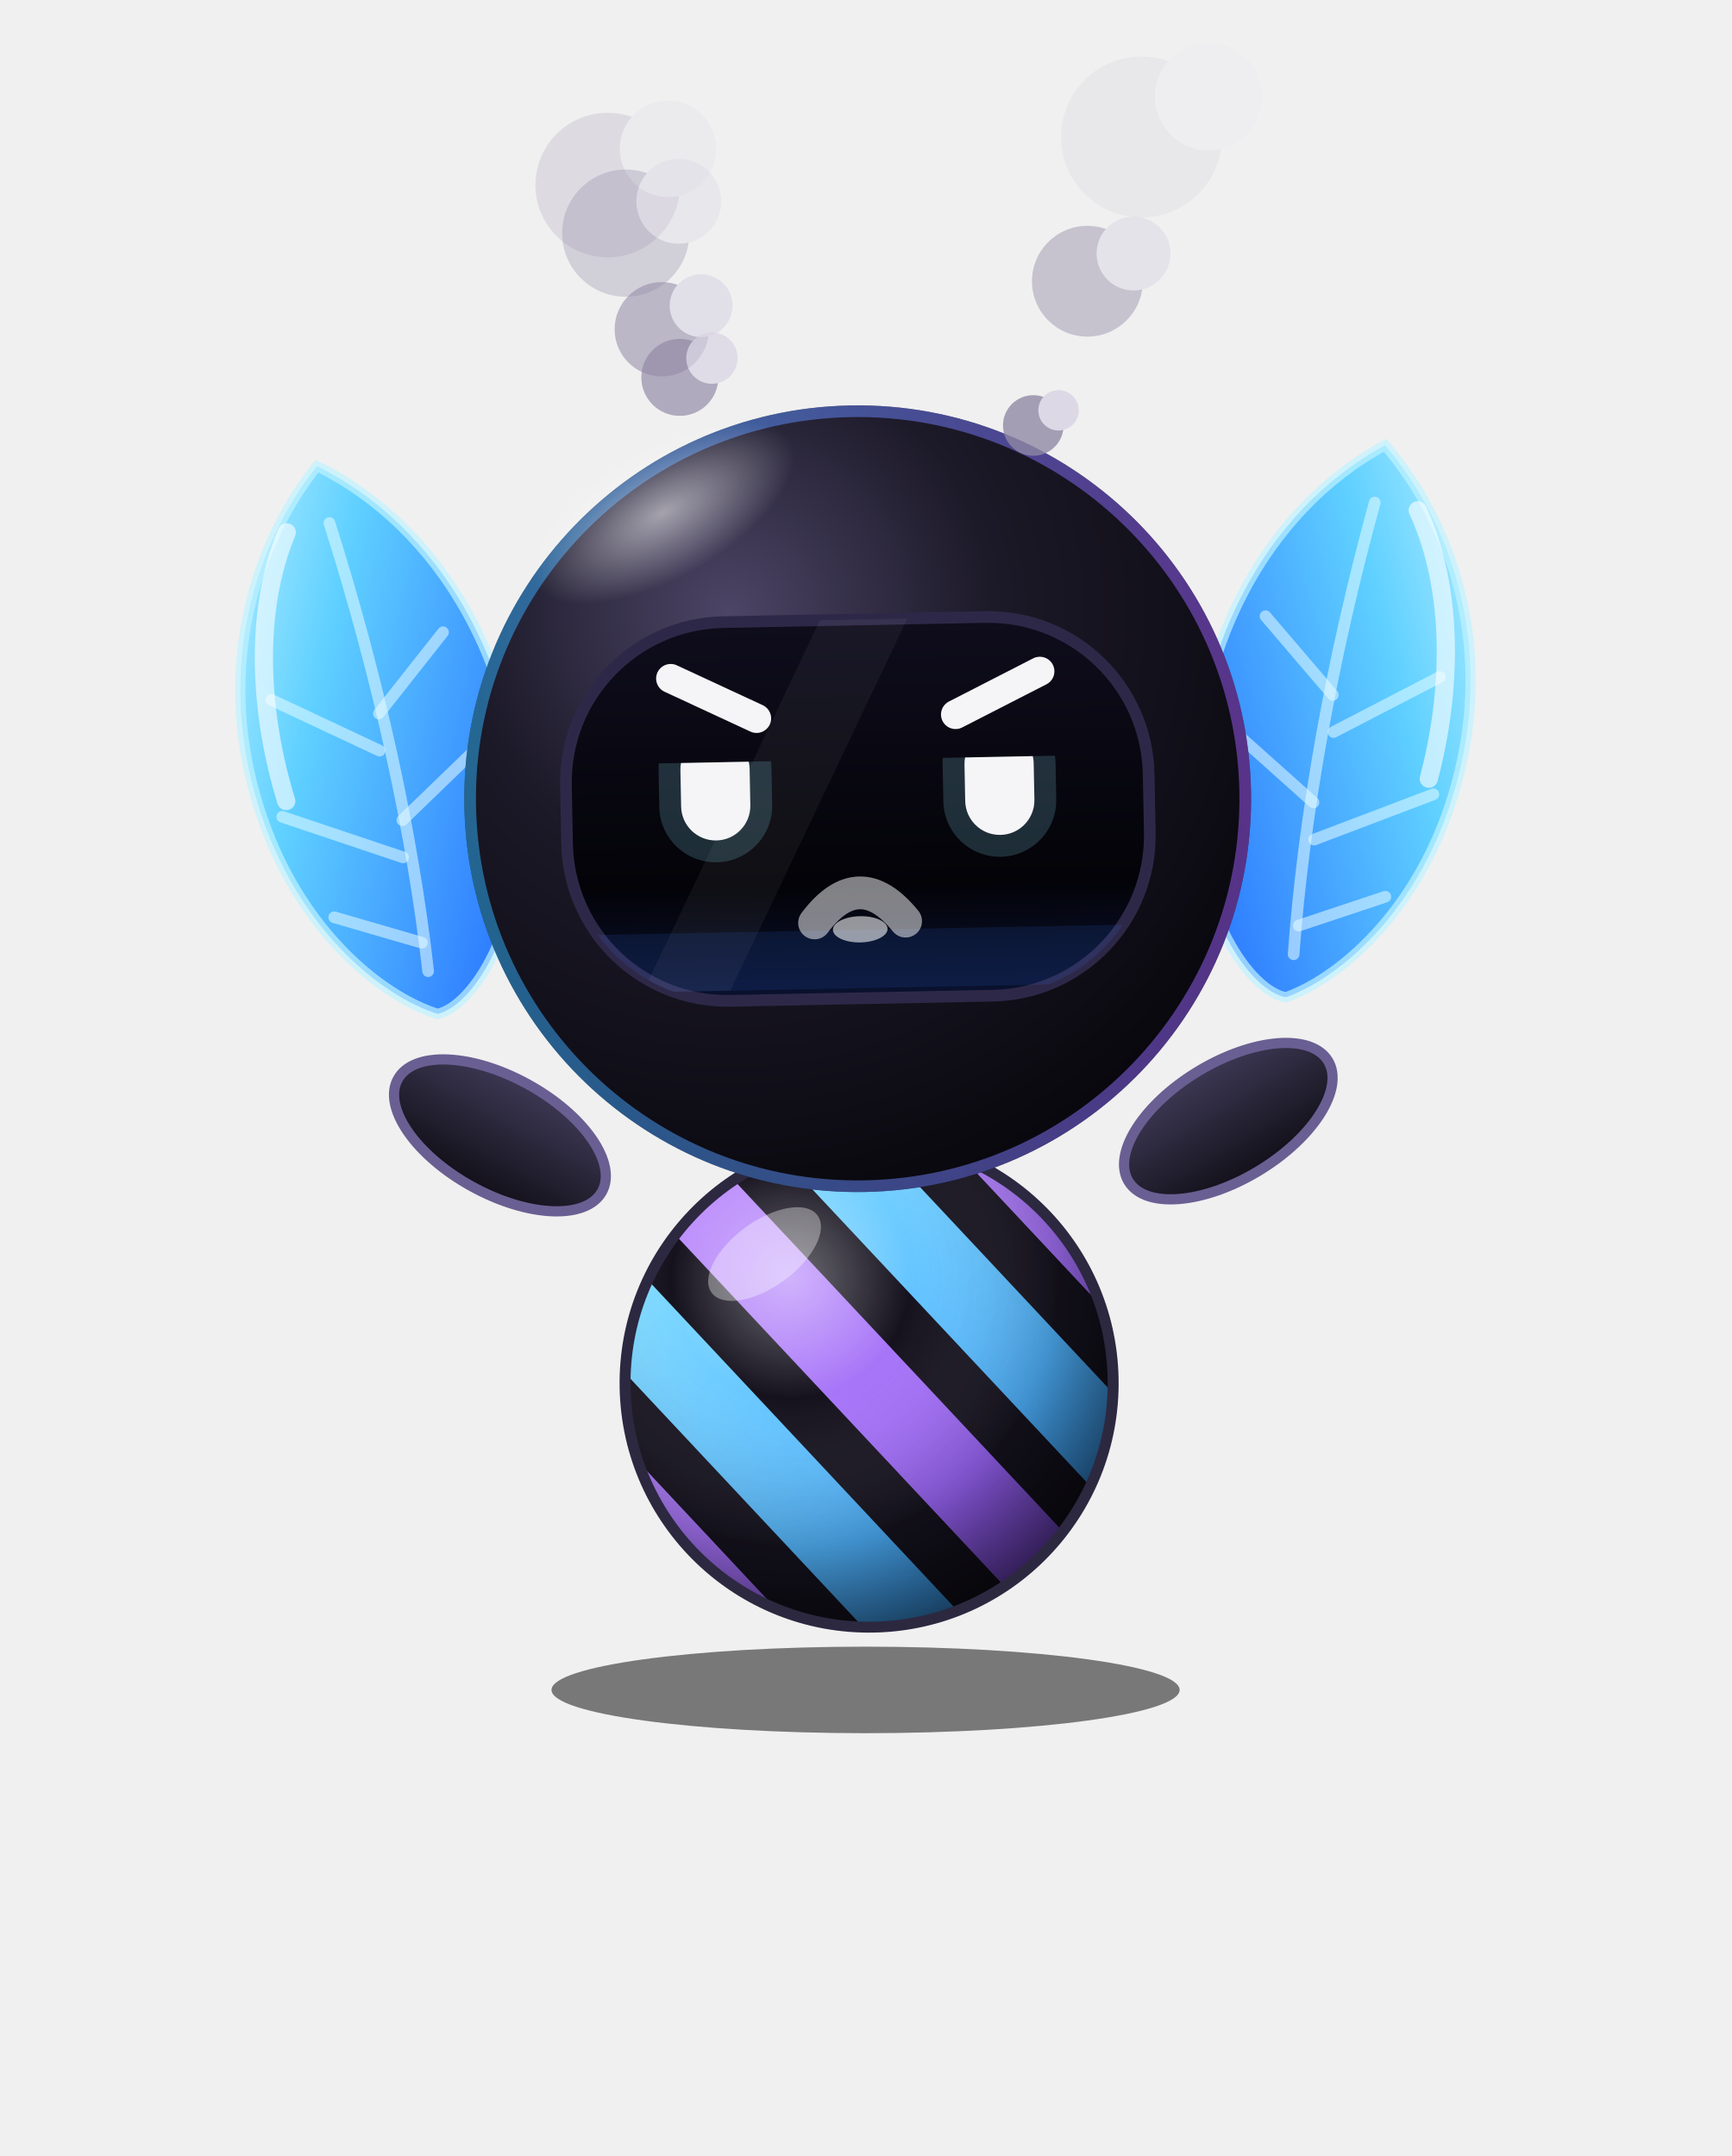
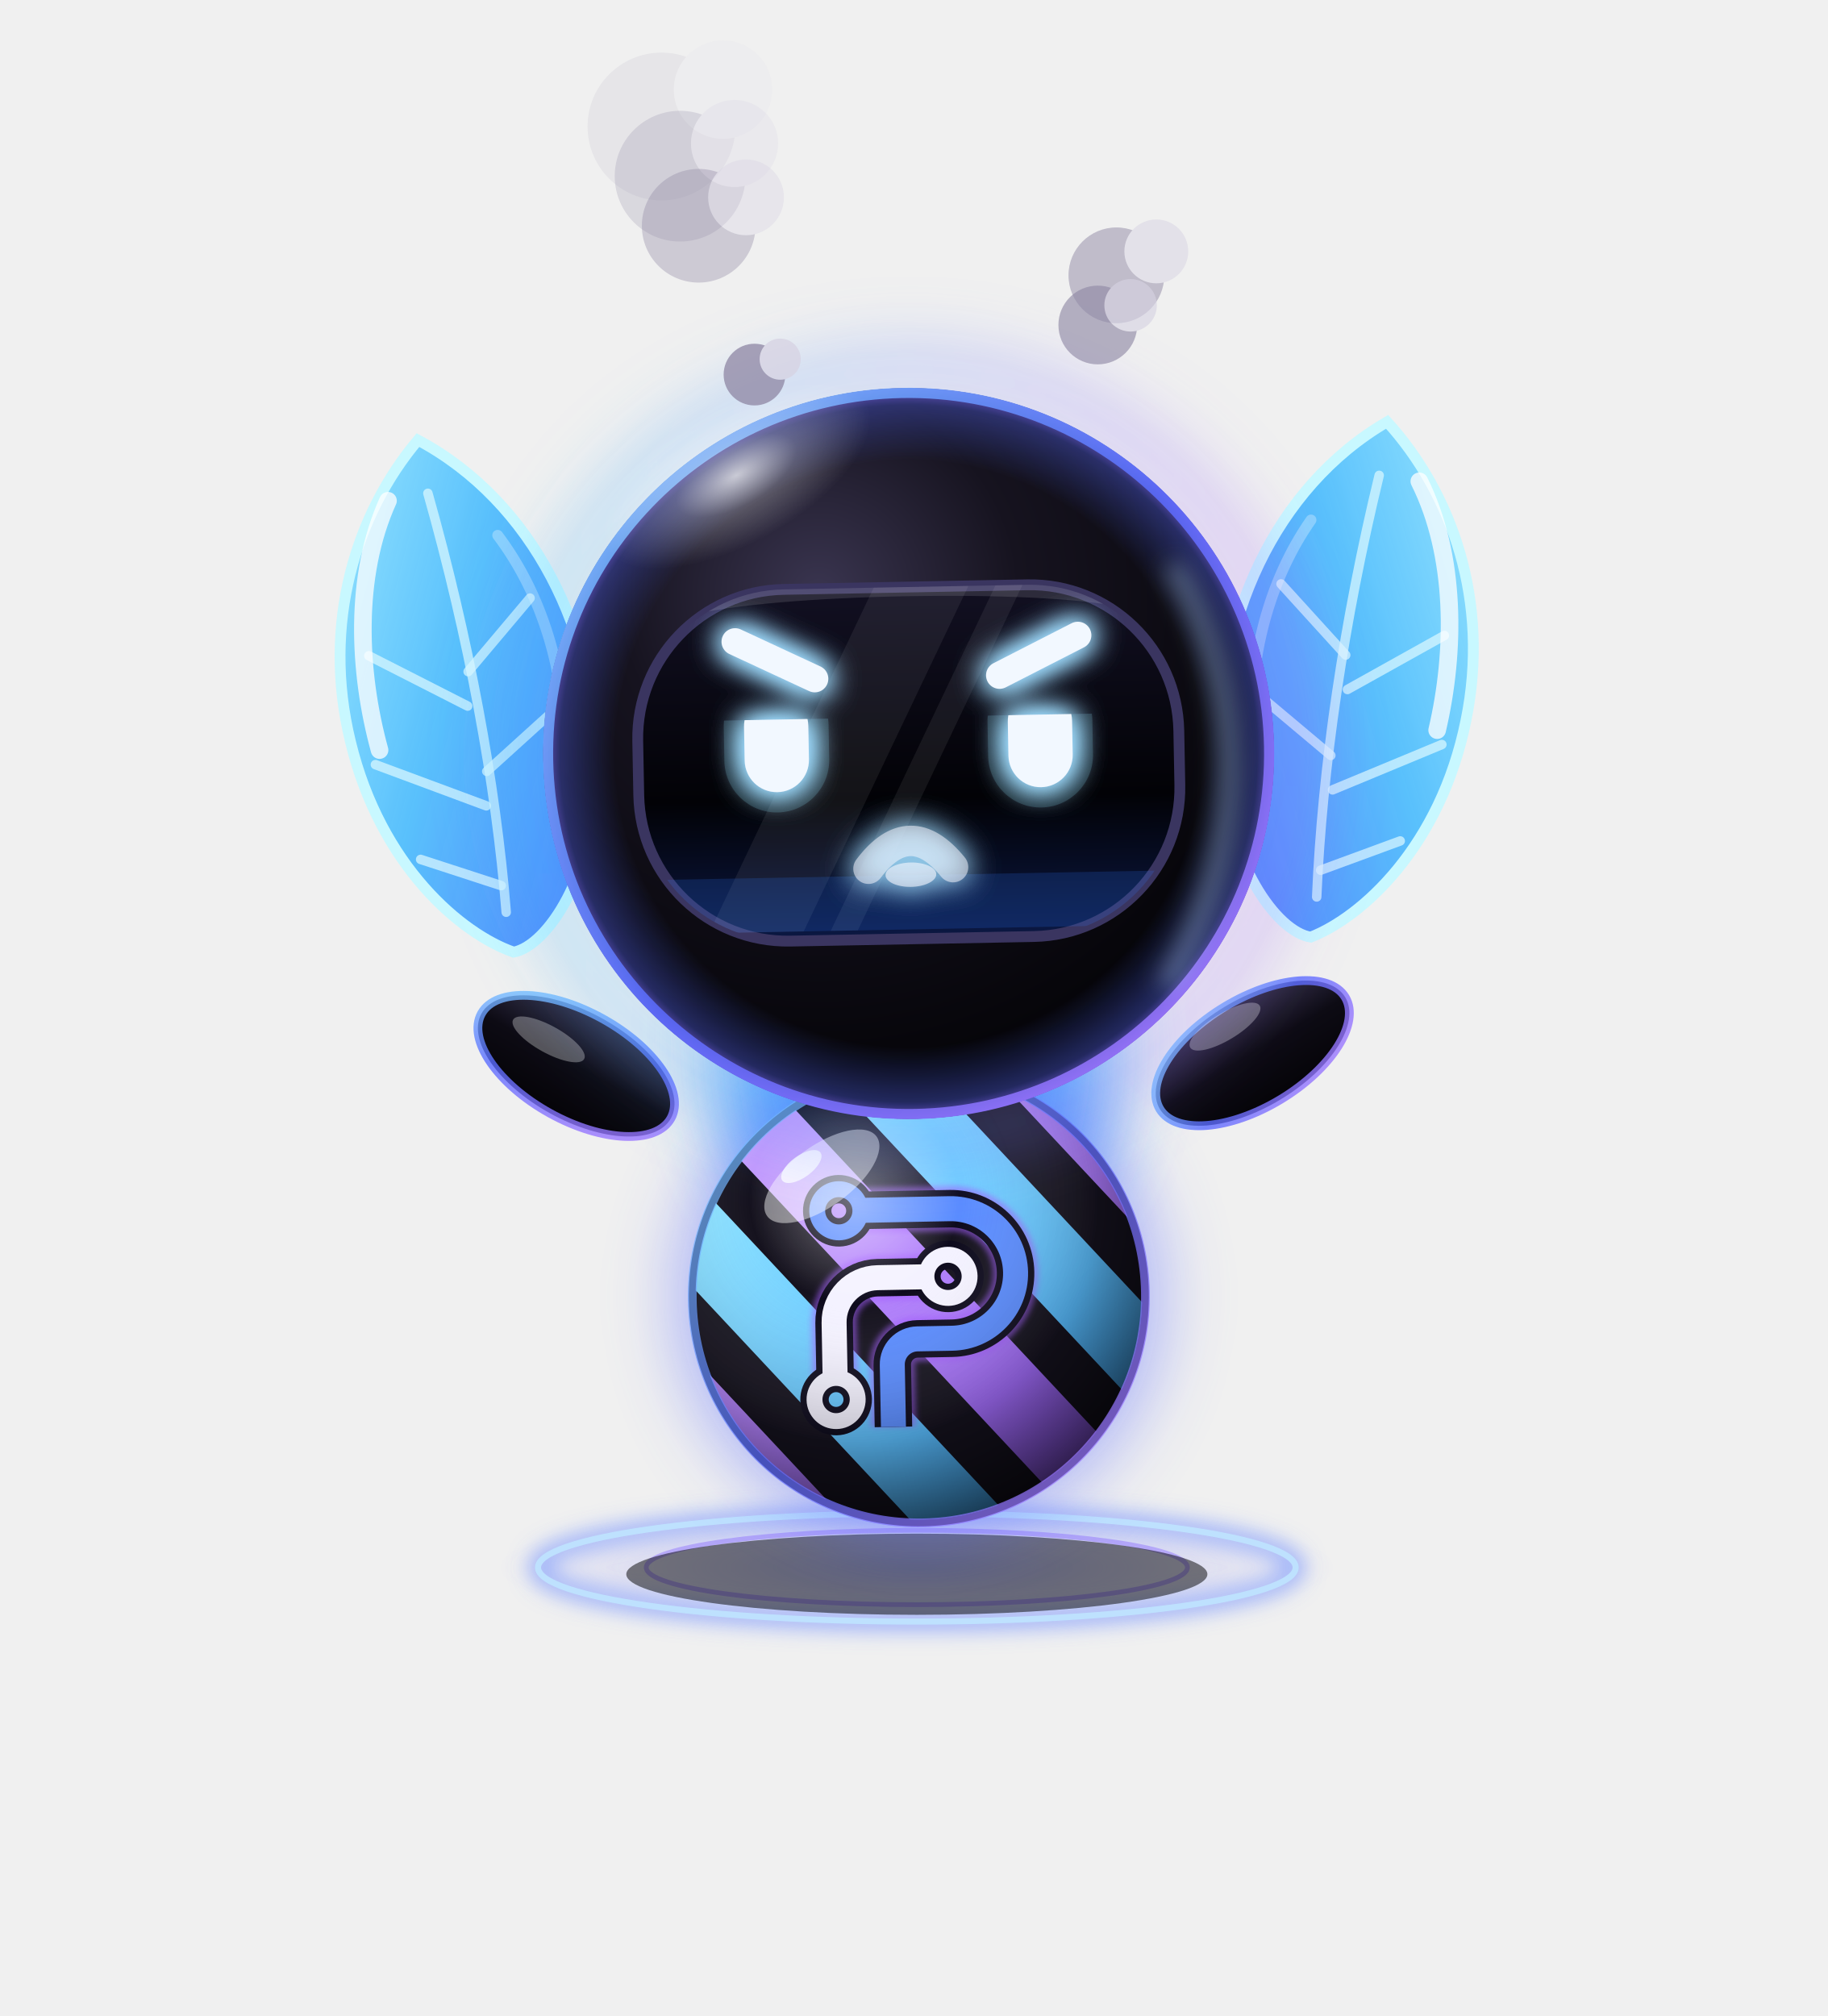
- <svg xmlns="http://www.w3.org/2000/svg" viewBox="-20 -44.3 240.1 298.9" role="img" aria-label="Yayen" width="2048" height="2550">
+ <svg xmlns="http://www.w3.org/2000/svg" viewBox="-35.5 -42.7 270.1 298" role="img" aria-label="Yayen" width="2048" height="2259">
  <defs>
+     <filter id="yv1-glow" x="-50%" y="-50%" width="200%" height="200%">
+       <feGaussianBlur in="SourceGraphic" stdDeviation="2.2" result="b" />
+       <feColorMatrix in="b" type="matrix" values="0 0 0 0 .35  0 0 0 0 .72  0 0 0 0 1  0 0 0 1.4 0" result="c" />
+       <feMerge>
+         <feMergeNode in="c" />
+         <feMergeNode in="c" />
+         <feMergeNode in="SourceGraphic" />
+       </feMerge>
+     </filter>
+     <filter id="yv1-blur" x="-50%" y="-50%" width="200%" height="200%">
+       <feGaussianBlur stdDeviation="5" />
+     </filter>
+     <filter id="yv1-blur2" x="-50%" y="-50%" width="200%" height="200%">
+       <feGaussianBlur stdDeviation="1.6" />
+     </filter>
    <radialGradient id="yv1-aura" cx="50%" cy="50%" r="50%">
-       <stop offset="0" stop-color="#8a2be2" stop-opacity=".55" />
-       <stop offset=".55" stop-color="#2f7bff" stop-opacity=".18" />
+       <stop offset="0" stop-color="#8a2be2" stop-opacity=".5" />
+       <stop offset=".55" stop-color="#2f7bff" stop-opacity=".16" />
      <stop offset="1" stop-color="#2f7bff" stop-opacity="0" />
    </radialGradient>
-     <radialGradient id="yv1-head" cx="34%" cy="26%" r="80%">
-       <stop offset="0" stop-color="#4c4566" />
-       <stop offset=".42" stop-color="#1c1928" />
-       <stop offset="1" stop-color="#08070c" />
+     <radialGradient id="yv1-head" cx="38%" cy="28%" r="78%">
+       <stop offset="0" stop-color="#3a3550" />
+       <stop offset=".35" stop-color="#16131f" />
+       <stop offset=".8" stop-color="#07060b" />
+       <stop offset="1" stop-color="#020205" />
+     </radialGradient>
+     <radialGradient id="yv1-headRim" cx="50%" cy="50%" r="50%">
+       <stop offset=".8" stop-color="#4b6bff" stop-opacity="0" />
+       <stop offset=".95" stop-color="#5a6cff" stop-opacity=".35" />
+       <stop offset="1" stop-color="#9a6bff" stop-opacity=".75" />
    </radialGradient>
    <radialGradient id="yv1-spec" cx="50%" cy="50%" r="50%">
-       <stop offset="0" stop-color="#fff" stop-opacity=".55" />
+       <stop offset="0" stop-color="#fff" stop-opacity=".75" />
+       <stop offset=".45" stop-color="#fff" stop-opacity=".25" />
      <stop offset="1" stop-color="#fff" stop-opacity="0" />
    </radialGradient>
    <linearGradient id="yv1-rim" x1="0" y1="0" x2="1" y2="0">
      <stop offset="0" stop-color="#2fb6ff" />
      <stop offset="1" stop-color="#a35cff" />
    </linearGradient>
+     <linearGradient id="yv1-rimV" x1="0" y1="0" x2="1" y2="1">
+       <stop offset="0" stop-color="#7fd8ff" />
+       <stop offset=".5" stop-color="#5a6cff" />
+       <stop offset="1" stop-color="#b07aff" />
+     </linearGradient>
    <linearGradient id="yv1-visor" x1="0" y1="0" x2="0" y2="1">
-       <stop offset="0" stop-color="#0f0d1c" />
-       <stop offset=".7" stop-color="#030308" />
-       <stop offset="1" stop-color="#0a1230" />
+       <stop offset="0" stop-color="#121022" />
+       <stop offset=".6" stop-color="#020206" />
+       <stop offset="1" stop-color="#0b1844" />
    </linearGradient>
    <linearGradient id="yv1-wing" x1="0" y1="0" x2="1" y2="1">
-       <stop offset="0" stop-color="#c8f6ff" />
-       <stop offset=".35" stop-color="#5fd0ff" />
-       <stop offset="1" stop-color="#1f62ff" />
+       <stop offset="0" stop-color="#9eecff" stop-opacity=".92" />
+       <stop offset=".45" stop-color="#38b6ff" stop-opacity=".82" />
+       <stop offset="1" stop-color="#2456ff" stop-opacity=".78" />
    </linearGradient>
    <linearGradient id="yv1-arm" x1="0" y1="0" x2="0" y2="1">
-       <stop offset="0" stop-color="#3d3854" />
-       <stop offset="1" stop-color="#121019" />
+       <stop offset="0" stop-color="#34304a" />
+       <stop offset=".5" stop-color="#0d0b14" />
+       <stop offset="1" stop-color="#050408" />
    </linearGradient>
    <linearGradient id="yv1-pu" x1="0" y1="0" x2="0" y2="1">
-       <stop offset="0" stop-color="#cfa6ff" />
-       <stop offset="1" stop-color="#7a3df0" />
+       <stop offset="0" stop-color="#d8b4ff" />
+       <stop offset="1" stop-color="#8243f5" />
    </linearGradient>
    <linearGradient id="yv1-cy" x1="0" y1="0" x2="0" y2="1">
-       <stop offset="0" stop-color="#9af0ff" />
-       <stop offset="1" stop-color="#1f8cff" />
-     </linearGradient>
-     <radialGradient id="yv1-ball" cx="34%" cy="28%" r="78%">
-       <stop offset="0" stop-color="#fff" stop-opacity=".38" />
-       <stop offset=".32" stop-color="#fff" stop-opacity="0" />
-       <stop offset=".72" stop-color="#000" stop-opacity=".2" />
-       <stop offset="1" stop-color="#000" stop-opacity=".65" />
+       <stop offset="0" stop-color="#a6f4ff" />
+       <stop offset="1" stop-color="#2a9bff" />
+     </linearGradient>
+     <radialGradient id="yv1-ball" cx="36%" cy="28%" r="78%">
+       <stop offset="0" stop-color="#fff" stop-opacity=".42" />
+       <stop offset=".3" stop-color="#fff" stop-opacity="0" />
+       <stop offset=".7" stop-color="#000" stop-opacity=".22" />
+       <stop offset="1" stop-color="#000" stop-opacity=".72" />
+     </radialGradient>
+     <radialGradient id="yv1-floor" cx="50%" cy="50%" r="50%">
+       <stop offset="0" stop-color="#5a6cff" stop-opacity=".35" />
+       <stop offset=".7" stop-color="#3a3cff" stop-opacity=".08" />
+       <stop offset="1" stop-color="#3a3cff" stop-opacity="0" />
    </radialGradient>
    <linearGradient id="yv1-holo" x1="0" y1="0" x2="0" y2="1">
      <stop offset="0" stop-color="#2fb6ff" stop-opacity=".28" />
      <stop offset="1" stop-color="#a35cff" stop-opacity=".12" />
    </linearGradient>
    <clipPath id="yv1-cbody">
      <circle cx="100" cy="148" r="33" />
+     </clipPath>
+     <clipPath id="yv1-chead">
+       <circle cx="100" cy="66" r="54" />
    </clipPath>
    <clipPath id="yv1-cvisor">
      <rect class="visorClip" x="60" y="40" width="80" height="52" rx="22" transform="translate(100 67.4) scale(1 1) translate(-100 -66)" />
    </clipPath>
    <mask id="yv1-mL" maskUnits="userSpaceOnUse" x="0" y="0" width="200" height="200">
      <rect width="200" height="200" fill="#fff" />
      <rect class="lidL" fill="#000" x="71" y="52.85" width="19" height="7.77" />
      <ellipse class="cutL" fill="#000" cx="80.5" cy="82.05" rx="9.98" ry="8.7" opacity="0" />
    </mask>
    <mask id="yv1-mR" maskUnits="userSpaceOnUse" x="0" y="0" width="200" height="200">
      <rect width="200" height="200" fill="#fff" />
      <rect class="lidR" fill="#000" x="110" y="52.85" width="19" height="7.77" />
      <ellipse class="cutR" fill="#000" cx="119.5" cy="82.05" rx="9.98" ry="8.7" opacity="0" />
    </mask>
+     <path id="yv1-leaf" d="M0-38C15-26 21-5 17 15C14 30 5 39 0 39C-7 35-17 23-18 4C-19-14-11-29 0-38Z" />
    <g id="yv1-wingShape" transform="translate(30 62) rotate(-28)">
-       <path d="M0-38C15-26 21-5 17 15C14 30 5 39 0 39C-7 35-17 23-18 4C-19-14-11-29 0-38Z" fill="url(#yv1-wing)" stroke="#bff3ff" stroke-opacity=".7" stroke-width="1.4" />
-       <g stroke="#e6fbff" stroke-opacity=".55" stroke-width="1.6" stroke-linecap="round" fill="none">
+       <use class="gl" href="#yv1-leaf" fill="#2f9bff" opacity=".8" filter="url(#yv1-blur)" x="66" y="55.4" />
+       <use href="#yv1-leaf" fill="url(#yv1-wing)" stroke="#c8f8ff" stroke-width="1.6" />
+       <g stroke="#dffaff" stroke-opacity=".7" stroke-width="1.4" stroke-linecap="round" fill="none">
        <path d="M0-30C2-8 2 14 0 33" />
        <path d="M-13-8L0 2" />
        <path d="M-15 8L0 17" />
        <path d="M-11 23L0 29" />
        <path d="M12-12L1-3" />
        <path d="M14 4L1 12" />
      </g>
-       <path d="M-6-30C-13-20-15-6-14 6" stroke="#fff" stroke-opacity=".6" stroke-width="2.5" stroke-linecap="round" fill="none" />
+       <path d="M-6-30C-13-20-15-6-14 6" stroke="#fff" stroke-opacity=".75" stroke-width="2.6" stroke-linecap="round" fill="none" />
+       <path d="M9-22C14-12 15 0 13 10" stroke="#fff" stroke-opacity=".3" stroke-width="1.6" stroke-linecap="round" fill="none" />
    </g>
  </defs>
-   <circle class="aura" cx="100" cy="100" r="104" fill="url(#yv1-aura)" opacity="0" transform="translate(100 100) scale(0.93) translate(-100 -100)" />
-   <ellipse class="shadow" cx="100" cy="190" rx="43.54" ry="6" fill="#000" opacity="0.5" />
+   <circle class="aura" cx="100" cy="100" r="104" fill="url(#yv1-aura)" opacity="0" transform="translate(100 100) scale(0.92) translate(-100 -100)" />
+   <g class="floor">
+     <ellipse cx="100" cy="189" rx="62" ry="10" fill="url(#yv1-floor)" />
+     <ellipse cx="100" cy="189" rx="56" ry="8" fill="none" stroke="#6a8cff" stroke-width="2.4" opacity=".7" filter="url(#yv1-blur2)" />
+     <ellipse cx="100" cy="189" rx="56" ry="8" fill="none" stroke="#bfe4ff" stroke-width=".9" opacity=".9" />
+     <ellipse cx="100" cy="189" rx="40" ry="5.5" fill="none" stroke="#8a6bff" stroke-width=".7" opacity=".45" />
+   </g>
+   <ellipse class="shadow" cx="100" cy="190" rx="42.95" ry="6" fill="#000" opacity="0.5" />
  <g class="back" />
-   <g class="all" transform="translate(99.74 109.09) scale(1.01) rotate(-1.12) translate(-100 -110)">
-     <g class="wingL" transform="rotate(16.7 46 74)">
+   <g class="all" transform="translate(99.58 110.92) scale(1) rotate(-1.08) translate(-100 -110)">
+     <g class="wingL" transform="rotate(18.49 46 74)">
      <use href="#yv1-wingShape" />
    </g>
-     <g class="wingR" transform="rotate(-16.7 154 74)">
+     <g class="wingR" transform="rotate(-18.49 154 74)">
      <use href="#yv1-wingShape" transform="translate(200 0) scale(-1 1)" />
    </g>
    <g class="body" transform="translate(0 0) rotate(0 100 148)">
+       <circle class="gl" cx="100" cy="148" r="36" fill="#5a6cff" opacity=".45" filter="url(#yv1-blur)" />
      <circle cx="100" cy="148" r="34" fill="#15121e" />
      <g clip-path="url(#yv1-cbody)">
        <g transform="rotate(-42 100 148)">
          <rect x="22.5" y="90" width="11" height="120" fill="url(#yv1-pu)" />
          <rect x="40.5" y="90" width="11" height="120" fill="url(#yv1-cy)" />
          <rect x="58.5" y="90" width="11" height="120" fill="url(#yv1-pu)" />
          <rect x="76.5" y="90" width="11" height="120" fill="url(#yv1-cy)" />
          <rect x="94.5" y="90" width="11" height="120" fill="url(#yv1-pu)" />
          <rect x="112.5" y="90" width="11" height="120" fill="url(#yv1-cy)" />
          <rect x="130.5" y="90" width="11" height="120" fill="url(#yv1-pu)" />
          <rect x="148.5" y="90" width="11" height="120" fill="url(#yv1-cy)" />
          <rect x="166.5" y="90" width="11" height="120" fill="url(#yv1-pu)" />
        </g>
+         <g class="logo" transform="translate(100 149) scale(.084) translate(-256 -253)" fill="none" stroke-width="44">
+           <g class="gl" stroke="#a35cff" stroke-width="80" opacity=".55" filter="url(#yv1-blur)">
+             <path d="M160 88H313A114 114 0 0 1 313 316H252A45 45 0 0 0 207 361V470" />
+             <circle cx="118" cy="88" r="38" stroke-width="28" />
+             <path d="M265 207H184A78 78 0 0 0 106 285V380" />
+             <circle cx="308" cy="207" r="38" stroke-width="28" />
+             <circle cx="107" cy="420" r="38" stroke-width="28" />
+           </g>
+           <g stroke="#0d0a1c" stroke-width="66">
+             <path d="M160 88H313A114 114 0 0 1 313 316H252A45 45 0 0 0 207 361V470" />
+             <circle cx="118" cy="88" r="38" stroke-width="50" />
+             <path d="M265 207H184A78 78 0 0 0 106 285V380" />
+             <circle cx="308" cy="207" r="38" stroke-width="50" />
+             <circle cx="107" cy="420" r="38" stroke-width="50" />
+           </g>
+           <g stroke="#5a8cff">
+             <path d="M160 88H313A114 114 0 0 1 313 316H252A45 45 0 0 0 207 361V470" />
+             <circle cx="118" cy="88" r="38" stroke-width="28" />
+           </g>
+           <g stroke="#f4f2ff">
+             <path d="M265 207H184A78 78 0 0 0 106 285V380" />
+             <circle cx="308" cy="207" r="38" stroke-width="28" />
+             <circle cx="107" cy="420" r="38" stroke-width="28" />
+           </g>
+         </g>
        <circle cx="100" cy="148" r="33" fill="url(#yv1-ball)" />
      </g>
-       <circle cx="100" cy="148" r="33.5" fill="none" stroke="#2c2840" stroke-width="1.5" />
-       <ellipse cx="86" cy="130" rx="9" ry="4.5" transform="rotate(-35 86 130)" fill="#fff" opacity=".35" />
+       <circle cx="100" cy="148" r="33.5" fill="none" stroke="url(#yv1-rimV)" stroke-opacity=".7" stroke-width="1.3" />
+       <ellipse cx="86" cy="130" rx="10" ry="4.5" transform="rotate(-35 86 130)" fill="#fff" opacity=".45" />
+       <ellipse cx="83" cy="128.5" rx="3.5" ry="1.6" transform="rotate(-35 83 128.5)" fill="#fff" opacity=".8" />
    </g>
    <g class="armL" transform="rotate(0 60 110)">
-       <ellipse cx="50" cy="113" rx="16" ry="8" transform="rotate(30 50 113)" fill="url(#yv1-arm)" stroke="#6a5f92" stroke-width="1.4" />
+       <ellipse cx="50" cy="113" rx="16" ry="8" transform="rotate(30 50 113)" fill="url(#yv1-arm)" stroke="url(#yv1-rimV)" stroke-opacity=".8" stroke-width="1.3" />
+       <ellipse cx="46" cy="109" rx="6" ry="2" transform="rotate(30 46 109)" fill="#fff" opacity=".3" />
    </g>
    <g class="armR" transform="rotate(0 140 110)">
-       <ellipse cx="150" cy="113" rx="16" ry="8" transform="rotate(-30 150 113)" fill="url(#yv1-arm)" stroke="#6a5f92" stroke-width="1.4" />
+       <ellipse cx="150" cy="113" rx="16" ry="8" transform="rotate(-30 150 113)" fill="url(#yv1-arm)" stroke="url(#yv1-rimV)" stroke-opacity=".8" stroke-width="1.3" />
+       <ellipse cx="146" cy="109" rx="6" ry="2" transform="rotate(-30 146 109)" fill="#fff" opacity=".3" />
    </g>
    <g class="head" transform="translate(0 1.75) rotate(0 100 112)">
+       <circle class="gl" cx="100" cy="66" r="57" fill="none" stroke="url(#yv1-rim)" stroke-width="4" opacity=".55" filter="url(#yv1-blur)" />
      <circle cx="100" cy="66" r="54" fill="url(#yv1-head)" />
-       <circle cx="100" cy="66" r="53.2" fill="none" stroke="url(#yv1-rim)" stroke-opacity=".5" stroke-width="1.6" />
-       <ellipse class="spec" cx="74" cy="28" rx="20" ry="9" transform="translate(0 -1.75) rotate(-28 74 28)" fill="url(#yv1-spec)" />
-       <rect class="visorRect" x="60" y="40" width="80" height="52" rx="22" fill="url(#yv1-visor)" stroke="#2e2848" stroke-width="1.6" transform="translate(100 67.4) scale(1 1) translate(-100 -66)" />
+       <circle cx="100" cy="66" r="54" fill="url(#yv1-headRim)" />
+       <circle cx="100" cy="66" r="53.3" fill="none" stroke="url(#yv1-rimV)" stroke-opacity=".85" stroke-width="1.5" />
+       <g clip-path="url(#yv1-chead)">
+         <path d="M140 40C150 58 150 80 138 100" stroke="#bfe4ff" stroke-opacity=".35" stroke-width="3" stroke-linecap="round" fill="none" filter="url(#yv1-blur2)" />
+       </g>
+       <ellipse class="spec" cx="76" cy="27" rx="22" ry="10" transform="translate(0 -1.75) rotate(-28 74 28)" fill="url(#yv1-spec)" />
+       <rect class="visorRect" x="60" y="40" width="80" height="52" rx="22" fill="url(#yv1-visor)" stroke="#3a3560" stroke-width="1.6" transform="translate(100 67.4) scale(1 1) translate(-100 -66)" />
      <g clip-path="url(#yv1-cvisor)">
-         <path class="glare" d="M70 92L96 40H108L82 92Z" fill="#fff" opacity=".05" transform="translate(0 0)" />
-         <rect x="40" y="84" width="120" height="8" fill="#2f7bff" opacity=".12" />
+         <path class="glare" d="M70 92L96 40H110L84 92ZM88 92L114 40H118L92 92Z" fill="#fff" opacity=".07" transform="translate(0 0)" />
+         <rect x="40" y="84" width="120" height="8" fill="#2f7bff" opacity=".18" />
        <rect class="screenGlow" x="40" y="40" width="120" height="52" fill="#5fd0ff" opacity="0" />
        <ellipse class="blushL" cx="72" cy="79.4" rx="7" ry="3.5" fill="#ff7ac8" opacity="0" />
        <ellipse class="blushR" cx="128" cy="79.4" rx="7" ry="3.5" fill="#ff7ac8" opacity="0" />
        <rect class="haloL" fill="#8ee8ff" opacity=".18" mask="url(#yv1-mL)" x="72.75" y="53.85" width="15.5" height="20.5" rx="7.75" />
        <rect class="haloR" fill="#8ee8ff" opacity=".18" mask="url(#yv1-mR)" x="111.75" y="53.85" width="15.5" height="20.5" rx="7.75" />
-         <rect class="eyeL" fill="#f5f5f7" mask="url(#yv1-mL)" x="75.75" y="56.85" width="9.5" height="14.5" rx="4.75" />
-         <rect class="eyeR" fill="#f5f5f7" mask="url(#yv1-mR)" x="114.75" y="56.85" width="9.5" height="14.5" rx="4.75" />
-         <path class="browL" stroke="#f5f5f7" stroke-width="4" stroke-linecap="round" fill="none" opacity="1" d="M74.66 49L86.34 54.7" />
-         <path class="browR" stroke="#f5f5f7" stroke-width="4" stroke-linecap="round" fill="none" opacity="1" d="M113.66 54.7L125.34 49" />
-         <path class="mouth" stroke="#f5f5f7" stroke-width="4.5" stroke-linecap="round" fill="none" d="M93.75 82.93Q100 74.92 106.25 82.93" opacity="0.52" />
-         <ellipse class="mouthO" fill="#f5f5f7" opacity="0.6" cx="100" cy="83.93" rx="3.75" ry="1.8" />
+         <g filter="url(#yv1-glow)">
+           <rect class="eyeL" fill="#f2f8ff" mask="url(#yv1-mL)" x="75.75" y="56.85" width="9.5" height="14.5" rx="4.75" />
+           <rect class="eyeR" fill="#f2f8ff" mask="url(#yv1-mR)" x="114.75" y="56.85" width="9.5" height="14.5" rx="4.75" />
+           <path class="browL" stroke="#f2f8ff" stroke-width="4" stroke-linecap="round" fill="none" opacity="1" d="M74.66 49L86.34 54.7" />
+           <path class="browR" stroke="#f2f8ff" stroke-width="4" stroke-linecap="round" fill="none" opacity="1" d="M113.66 54.7L125.34 49" />
+           <path class="mouth" stroke="#f2f8ff" stroke-width="4.5" stroke-linecap="round" fill="none" d="M93.75 82.92Q100 74.93 106.25 82.92" opacity="0.52" />
+           <ellipse class="mouthO" fill="#f2f8ff" opacity="0.6" cx="100" cy="83.92" rx="3.75" ry="1.8" />
+         </g>
        <g class="glasses" opacity="0">
-           <rect class="gL" width="30" height="16" rx="6" fill="#120a20" stroke="url(#yv1-rim)" stroke-width="2.5" x="66" y="55.4" />
+           <rect class="gL" width="30" height="16" rx="6" fill="#120a20" stroke="url(#yv1-rim)" stroke-width="2.5" />
          <rect class="gR" width="30" height="16" rx="6" fill="#120a20" stroke="url(#yv1-rim)" stroke-width="2.5" x="104" y="55.4" />
          <path class="gB" stroke="#a35cff" stroke-width="2.5" d="M96 61.4h8" />
        </g>
+         <path d="M68 44C80 41 120 41 132 44" stroke="#fff" stroke-opacity=".12" stroke-width="2" stroke-linecap="round" fill="none" />
      </g>
    </g>
    <g class="props" />
  </g>
  <g class="fx">
-     <g transform="translate(138.25 -25.33) scale(1.86)" opacity="0.08">
-       <circle r="6" fill="#8f88a4" />
-       <circle r="4" cx="5" cy="-3" fill="#d6d2e2" />
-     </g>
-     <g transform="translate(64.25 -18.67) scale(1.67)" opacity="0.2">
-       <circle r="6" fill="#8f88a4" />
-       <circle r="4" cx="5" cy="-3" fill="#d6d2e2" />
-     </g>
-     <g transform="translate(66.75 -12) scale(1.47)" opacity="0.32">
-       <circle r="6" fill="#8f88a4" />
-       <circle r="4" cx="5" cy="-3" fill="#d6d2e2" />
-     </g>
-     <g transform="translate(130.75 -5.33) scale(1.28)" opacity="0.44">
-       <circle r="6" fill="#8f88a4" />
-       <circle r="4" cx="5" cy="-3" fill="#d6d2e2" />
-     </g>
-     <g transform="translate(71.75 1.33) scale(1.09)" opacity="0.55">
-       <circle r="6" fill="#8f88a4" />
-       <circle r="4" cx="5" cy="-3" fill="#d6d2e2" />
-     </g>
-     <g transform="translate(74.25 8) scale(0.89)" opacity="0.67">
-       <circle r="6" fill="#8f88a4" />
-       <circle r="4" cx="5" cy="-3" fill="#d6d2e2" />
-     </g>
-     <g transform="translate(123.25 14.67) scale(0.7)" opacity="0.79">
+     <g transform="translate(62.25 -24) scale(1.82)" opacity="0.11">
+       <circle r="6" fill="#8f88a4" />
+       <circle r="4" cx="5" cy="-3" fill="#d6d2e2" />
+     </g>
+     <g transform="translate(65 -16.66) scale(1.61)" opacity="0.24">
+       <circle r="6" fill="#8f88a4" />
+       <circle r="4" cx="5" cy="-3" fill="#d6d2e2" />
+     </g>
+     <g transform="translate(67.75 -9.33) scale(1.4)" opacity="0.37">
+       <circle r="6" fill="#8f88a4" />
+       <circle r="4" cx="5" cy="-3" fill="#d6d2e2" />
+     </g>
+     <g transform="translate(129.5 -2) scale(1.18)" opacity="0.5">
+       <circle r="6" fill="#8f88a4" />
+       <circle r="4" cx="5" cy="-3" fill="#d6d2e2" />
+     </g>
+     <g transform="translate(126.75 5.34) scale(0.97)" opacity="0.63">
+       <circle r="6" fill="#8f88a4" />
+       <circle r="4" cx="5" cy="-3" fill="#d6d2e2" />
+     </g>
+     <g transform="translate(76 12.67) scale(0.76)" opacity="0.76">
      <circle r="6" fill="#8f88a4" />
      <circle r="4" cx="5" cy="-3" fill="#d6d2e2" />
    </g>
  </g>
</svg>
